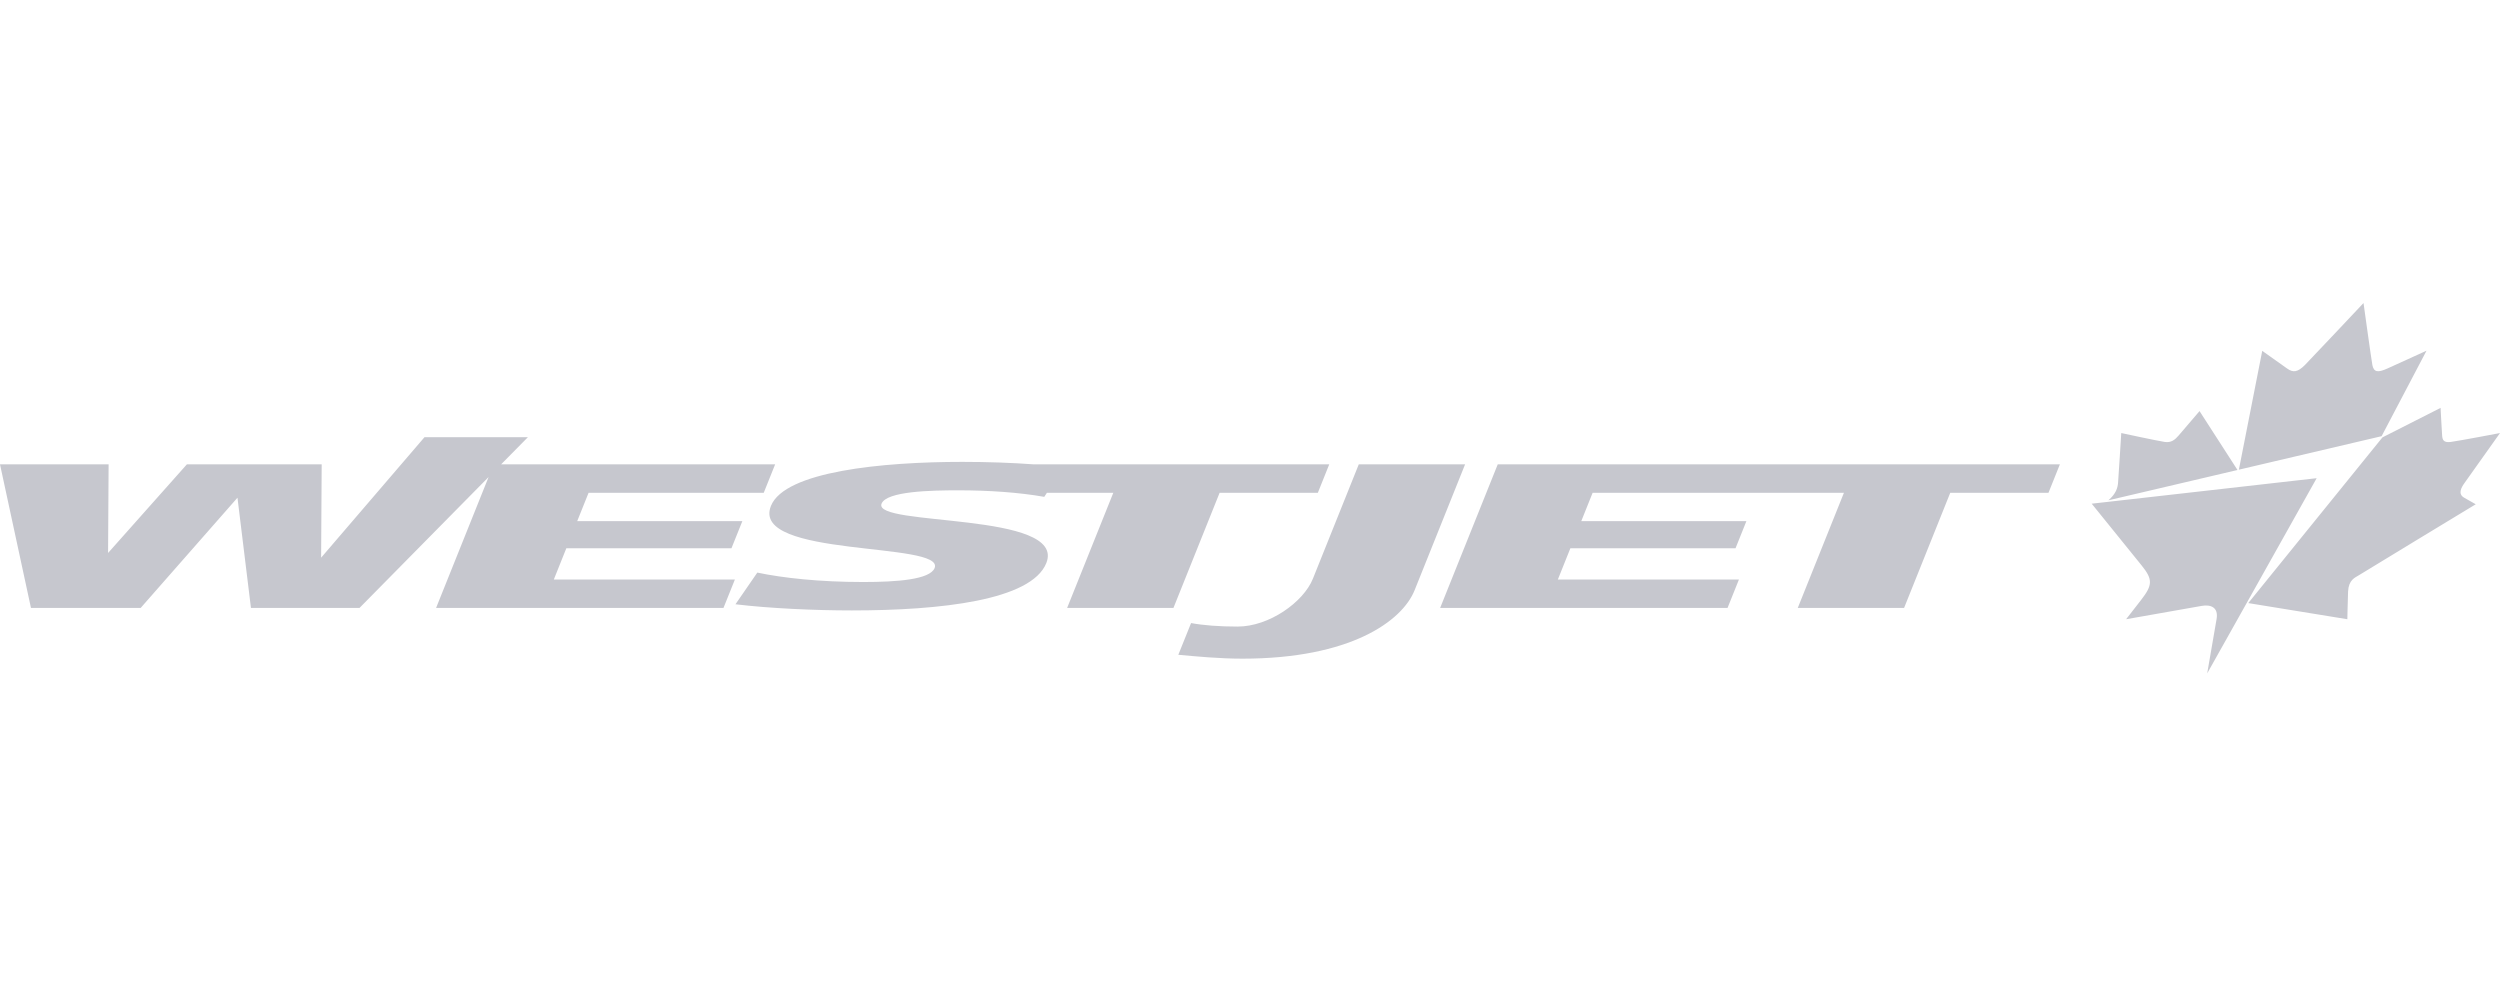
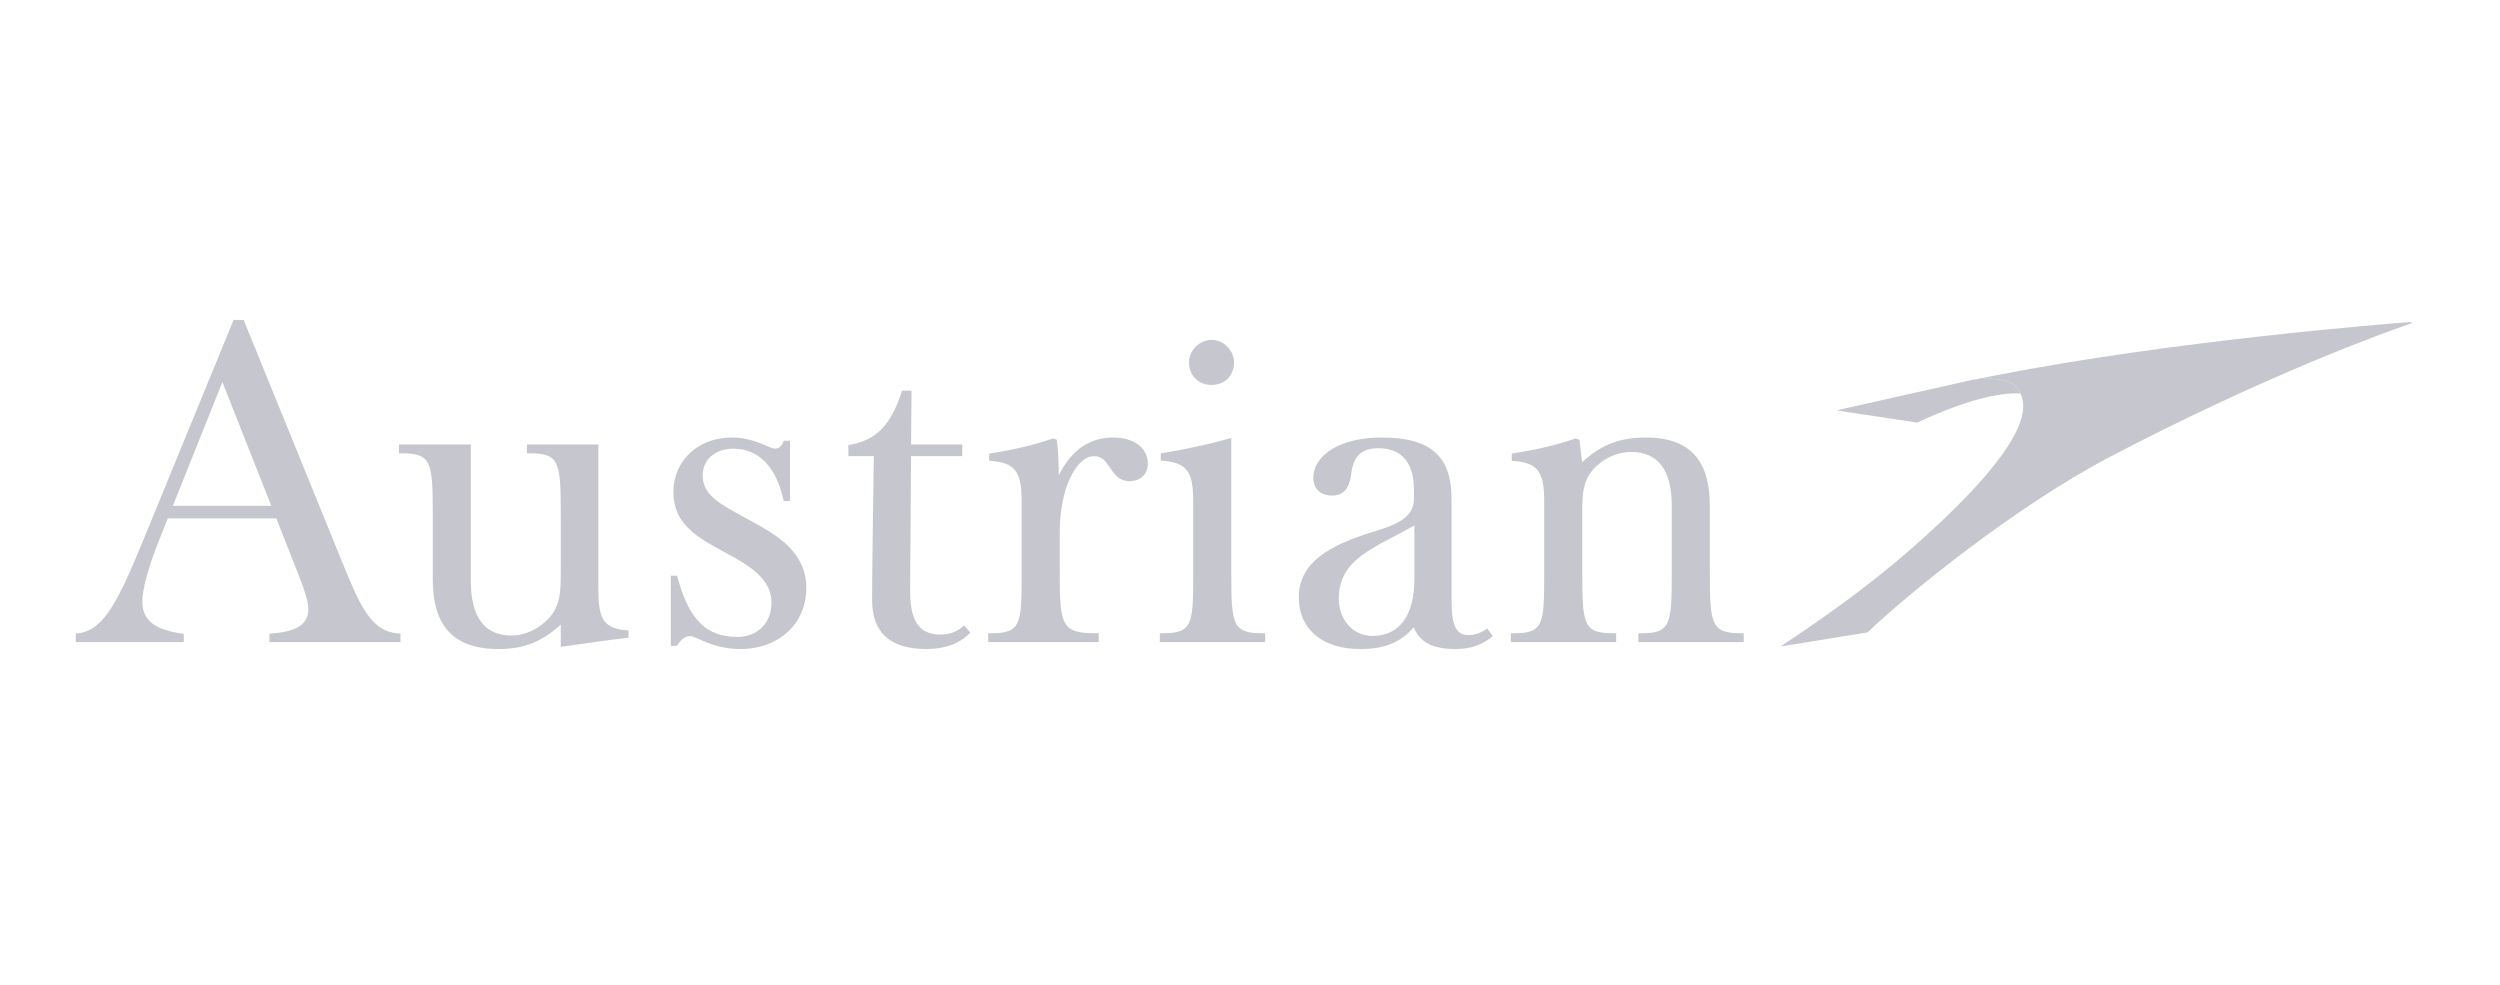
<svg xmlns="http://www.w3.org/2000/svg" width="165px" height="65px" viewBox="0 0 165 65" version="1.1">
  <defs />
  <g id="Page-1" stroke="none" stroke-width="1" fill="none" fill-rule="evenodd">
-     <g id="agw-logo-gris-westjet" fill="#C6C7CE">
-       <path d="M28.018,28.853 L34.843,28.853 L33.073,30.648 L51.159,30.648 L50.407,32.523 L38.847,32.523 L38.096,34.395 L48.995,34.395 L48.276,36.187 L37.377,36.187 L36.551,38.25 L48.502,38.25 L47.749,40.125 L28.781,40.125 L32.246,31.486 L23.726,40.125 L16.563,40.125 L15.673,32.849 L9.283,40.125 L2.044,40.125 L0,30.648 L7.168,30.648 L7.133,36.496 L12.333,30.648 L21.231,30.648 L21.194,36.807 L28.018,28.853 Z M86.978,32.523 L80.495,32.523 L77.447,40.125 L70.43,40.125 L73.479,32.523 L69.096,32.523 L68.922,32.792 C67.234,32.495 65.25,32.361 63.252,32.361 C61.479,32.361 58.516,32.415 58.183,33.241 C57.568,34.775 70.427,33.745 69.055,37.166 C68.069,39.623 62.071,40.289 56.224,40.289 C53.771,40.289 50.77,40.152 48.541,39.882 L49.983,37.791 C51.653,38.143 54.071,38.413 56.976,38.413 C59.201,38.413 61.379,38.252 61.685,37.491 C62.39,35.728 49.498,36.838 50.882,33.39 C51.798,31.11 58.232,30.484 63.513,30.484 C65.185,30.484 66.816,30.543 68.219,30.647 L87.73,30.647 L86.978,32.523 Z M139.03,33.133 L152.9,31.561 L148.287,39.788 L145.675,44.444 C145.675,44.444 146.199,41.411 146.294,40.86 C146.433,40.052 145.873,39.89 145.312,39.989 C144.706,40.096 140.323,40.869 140.323,40.869 C140.323,40.869 140.712,40.369 141.312,39.598 C142.078,38.613 142.093,38.241 141.344,37.315 C141.211,37.151 138.051,33.243 138.051,33.243 L139.03,33.133 Z M89.679,30.647 L96.696,30.647 L93.363,38.957 C92.546,40.992 89.131,43.472 82.004,43.472 C80.458,43.472 78.935,43.322 77.769,43.216 L78.611,41.122 C79.416,41.273 80.48,41.354 81.683,41.354 C83.759,41.354 86.031,39.743 86.652,38.193 L89.679,30.647 Z M95.049,40.125 L98.851,30.647 L135.952,30.647 L135.2,32.523 L128.717,32.523 L125.669,40.125 L118.652,40.125 L121.7,32.523 L105.114,32.523 L104.364,34.395 L115.262,34.395 L114.544,36.187 L103.644,36.187 L102.818,38.25 L114.769,38.25 L114.017,40.125 L95.049,40.125 Z M160.15,23.146 L157.186,28.788 L147.766,30.999 L149.308,23.156 C149.308,23.156 150.539,24.031 150.948,24.321 C151.348,24.61 151.65,24.565 152.121,24.095 C152.569,23.639 155.808,20.196 155.992,20 C156.02,20.196 156.495,23.639 156.577,24.095 C156.673,24.565 156.929,24.61 157.569,24.321 C158.203,24.031 160.15,23.146 160.15,23.146 Z M165,28.581 C165,28.581 162.852,31.6 162.651,31.887 C162.446,32.178 162.193,32.611 162.65,32.857 L163.399,33.281 C163.399,33.281 155.938,37.801 155.688,37.965 C155.427,38.128 155.012,38.264 154.973,39.042 C154.945,39.819 154.925,40.869 154.925,40.869 L148.386,39.804 L157.242,28.867 L161.079,26.92 C161.079,26.92 161.164,28.591 161.18,28.741 C161.201,29.033 161.277,29.23 161.752,29.168 C162.36,29.086 165,28.581 165,28.581 Z M145.169,27.132 L147.675,31.02 L139.158,33.019 C139.665,32.576 139.76,32.193 139.79,31.888 C139.818,31.6 140.003,28.581 140.003,28.581 C140.003,28.581 142.338,29.086 142.869,29.168 C143.302,29.23 143.539,29.033 143.792,28.741 C144.043,28.454 145.169,27.132 145.169,27.132 Z" id="Combined-Shape" />
+     <g id="austrian-airlines" fill="#C6C7CE">
+       <g id="Group-3" transform="translate(5, 21)">
+         <g id="Group-2">
+           <path d="M98.961,7.947 C97.686,8.38 96.341,8.7 94.842,8.924 L94.775,8.934 L94.775,9.411 L94.848,9.417 C96.473,9.535 96.917,10.103 96.917,12.063 L96.917,16.71 C96.917,20.171 96.917,20.794 94.915,20.794 L94.715,20.794 L94.715,21.379 L101.667,21.379 L101.667,20.794 L101.464,20.794 C99.489,20.794 99.431,20.213 99.431,16.71 L99.431,12.64 C99.431,11.659 99.481,10.786 100.086,10.058 C100.732,9.291 101.693,8.831 102.658,8.831 C104.434,8.831 105.336,10.03 105.336,12.396 L105.336,16.71 C105.336,20.213 105.28,20.795 103.333,20.795 L103.131,20.795 L103.131,21.38 L110.084,21.38 L110.084,20.795 L109.883,20.795 C107.912,20.795 107.849,20.147 107.849,16.71 L107.849,12.365 C107.849,9.537 106.664,7.876 103.633,7.876 C101.922,7.876 100.689,8.336 99.416,9.509 C99.39,9.252 99.243,8.026 99.243,8.026 L98.986,7.94 L98.961,7.947" id="Shape" fill-rule="nonzero" />
+           <path d="M88.35,17.217 L88.35,13.678 C87.826,13.978 87.332,14.237 86.853,14.487 C84.844,15.532 83.36,16.41 83.36,18.508 C83.36,19.913 84.309,20.973 85.582,20.973 C87.365,20.974 88.35,19.61 88.35,17.217 L88.35,17.217 Z M93.523,20.984 C92.907,21.528 92.063,21.837 91.093,21.837 C89.514,21.837 88.719,21.378 88.302,20.402 C87.408,21.448 86.316,21.837 84.755,21.837 C82.348,21.837 80.722,20.582 80.722,18.424 C80.722,16.094 82.792,14.973 85.603,14.106 L85.812,14.042 C87.224,13.607 88.321,13.122 88.321,11.919 L88.321,11.322 C88.321,9.526 87.495,8.583 85.982,8.583 C84.805,8.583 84.317,9.134 84.172,10.335 C84.097,10.96 83.834,11.709 82.923,11.709 C82.168,11.709 81.682,11.257 81.682,10.559 C81.682,8.986 83.499,7.875 86.198,7.875 C89.513,7.875 90.802,9.199 90.802,11.908 L90.802,18.544 C90.802,20.295 91.094,20.914 91.92,20.914 C92.339,20.914 92.742,20.778 93.155,20.477 L93.523,20.984 Z" id="Shape" />
+           <path d="M13.235,13.213 L6.075,13.213 L5.51,14.625 C4.82,16.348 4.396,17.87 4.394,18.697 C4.389,20.015 5.325,20.593 7.129,20.837 L7.129,21.378 L0.001,21.378 L0.001,20.816 C2.113,20.693 3.074,18.024 5.383,12.391 L10.416,0.116 L11.08,0.116 L17.424,15.698 C18.746,18.945 19.444,20.754 21.433,20.816 L21.433,21.379 L12.784,21.379 L12.784,20.816 C14.468,20.726 15.346,20.259 15.351,19.217 C15.351,18.667 15.062,17.836 14.591,16.647 L13.235,13.213 L13.235,13.213 Z M6.408,12.383 L12.906,12.383 L9.678,4.218 L6.408,12.383 Z" id="Shape" fill-rule="nonzero" />
+           <path d="M34.414,8.334 L29.775,8.334 L29.775,8.92 L30.007,8.92 C31.948,8.92 32.009,9.563 32.009,12.974 L32.009,16.86 C32.009,18.078 31.961,18.932 31.324,19.686 C30.678,20.455 29.717,20.945 28.752,20.945 C26.974,20.945 26.075,19.715 26.075,17.351 L26.075,8.334 L21.328,8.334 L21.328,8.92 L21.559,8.92 C23.501,8.92 23.562,9.563 23.562,12.974 L23.562,17.238 C23.562,20.194 24.82,21.837 27.904,21.837 C29.641,21.837 30.803,21.316 32.01,20.223 L32.01,21.693 L32.736,21.589 C34.02,21.405 35.232,21.231 36.414,21.099 L36.483,21.091 L36.483,20.611 L36.412,20.606 C34.905,20.49 34.493,19.929 34.493,17.99 L34.493,8.334 L34.414,8.334" id="Shape" fill-rule="nonzero" />
+           <path d="M39.446,11.469 C39.446,13.86 41.412,14.655 43.505,15.82 C44.912,16.613 45.917,17.458 45.917,18.784 C45.917,20.097 45.019,21.035 43.669,21.035 C41.676,21.035 40.494,20.002 39.702,17.056 L39.687,16.997 L39.273,16.997 L39.273,21.622 L39.668,21.622 L39.691,21.589 C39.995,21.162 40.251,20.979 40.545,20.979 C40.682,20.979 40.892,21.076 41.161,21.197 C41.722,21.452 42.635,21.837 43.852,21.837 C46.426,21.837 48.218,20.143 48.218,17.807 C48.218,16.675 47.778,15.797 47.033,15.05 C46.357,14.369 45.307,13.771 44.13,13.145 C42.474,12.239 41.378,11.668 41.378,10.367 C41.378,9.277 42.268,8.613 43.418,8.613 C45.035,8.613 46.235,9.788 46.709,12.01 L46.723,12.072 L47.141,12.072 L47.141,8.089 L46.734,8.089 L46.713,8.137 C46.572,8.476 46.413,8.608 46.143,8.608 C46.008,8.608 45.805,8.519 45.546,8.406 C45.035,8.182 44.242,7.874 43.294,7.874 C41.098,7.875 39.446,9.383 39.446,11.469" id="Shape" fill-rule="nonzero" />
+           <path d="M59.044,20.755 C58.354,21.473 57.385,21.837 56.154,21.837 C53.709,21.837 52.556,20.727 52.556,18.569 C52.556,16.546 52.673,9.105 52.673,9.105 L50.994,9.105 L50.994,8.372 L51.061,8.361 C52.829,8.066 53.799,7.059 54.519,4.838 L54.536,4.784 L55.084,4.784 L55.162,4.784 L55.132,8.334 L58.508,8.334 L58.508,9.104 L55.13,9.104 L55.07,17.67 L55.07,18.036 C55.07,19.86 55.584,20.882 57.072,20.882 C57.695,20.882 58.181,20.7 58.625,20.273 L59.044,20.755" id="Shape" fill-rule="nonzero" />
+           <path d="M64.469,7.947 C63.198,8.38 61.852,8.7 60.351,8.924 L60.284,8.934 L60.284,9.411 L60.357,9.417 C61.982,9.535 62.427,10.103 62.427,12.063 L62.427,16.71 C62.427,20.171 62.427,20.794 60.425,20.794 L60.222,20.794 L60.222,21.379 L67.513,21.379 L67.513,20.794 L67.25,20.794 C66.072,20.794 65.555,20.608 65.277,20.085 C64.965,19.5 64.941,18.405 64.941,16.801 L64.941,14.168 C64.941,11.103 66.103,9.106 67.189,9.106 C67.714,9.106 67.967,9.426 68.234,9.834 C68.521,10.267 68.846,10.758 69.546,10.758 C70.271,10.758 70.757,10.297 70.757,9.607 C70.757,8.543 69.824,7.875 68.444,7.875 C66.984,7.875 65.735,8.637 64.88,10.369 C64.873,9.397 64.833,8.771 64.758,8.074 L64.753,8.025 L64.496,7.939 L64.469,7.947" id="Shape" fill-rule="nonzero" />
+           <path d="M73.474,2.919 C73.474,3.78 74.099,4.406 74.962,4.406 C75.836,4.406 76.449,3.794 76.449,2.919 C76.449,2.128 75.753,1.431 74.962,1.431 C74.169,1.431 73.474,2.128 73.474,2.919" id="Shape" fill-rule="nonzero" />
+           <path d="M76.164,7.934 C74.796,8.319 73.369,8.629 71.673,8.913 L71.609,8.924 L71.609,9.401 L71.682,9.406 C73.307,9.524 73.751,10.093 73.751,12.05 L73.751,16.708 C73.751,20.169 73.751,20.794 71.749,20.794 L71.547,20.794 L71.547,21.379 L78.5,21.379 L78.5,20.794 L78.299,20.794 C76.321,20.794 76.265,20.212 76.265,16.708 L76.265,7.906 L76.164,7.934" id="Shape" fill-rule="nonzero" />
+         </g>
+         <g id="Group" transform="translate(112.2756, 0)">
+           <path d="M14.445,3.773 C14.445,3.773 13.491,3.953 12.864,4.078 C12.864,4.078 15.071,3.708 15.774,4.533 C16.51,5.394 17.597,7.558 8.839,15.243 C5.937,17.784 2.697,20.052 0.229,21.668 L5.976,20.738 C8.651,18.194 15.713,12.44 21.986,9.149 C32.177,3.805 40.28,0.866 41.881,0.338 L41.881,0.246 C39.974,0.393 25.967,1.513 14.445,3.773" id="SVGID_1_" />
+           <path d="M12.864,4.078 L4.015,6.065 L4.003,6.069 L3.987,6.084 L4.003,6.1 L4.019,6.102 L9.26,6.89 C12.535,5.369 14.672,4.905 16.067,4.966 C16.066,4.963 16.065,4.96 16.063,4.958 C16.062,4.957 16.061,4.955 16.061,4.954 C16.059,4.949 16.057,4.945 16.055,4.94 C16.054,4.94 16.054,4.94 16.054,4.94 C16.052,4.934 16.05,4.931 16.047,4.926 C16.047,4.926 16.046,4.925 16.046,4.923 C15.964,4.77 15.869,4.645 15.778,4.538 C15.777,4.536 15.775,4.533 15.773,4.533 C15.633,4.368 15.433,4.251 15.203,4.17 C14.825,4.035 14.367,3.995 13.954,3.995 C13.36,3.995 12.864,4.078 12.864,4.078" id="Shape" fill-rule="nonzero" />
+         </g>
+       </g>
    </g>
  </g>
</svg>
